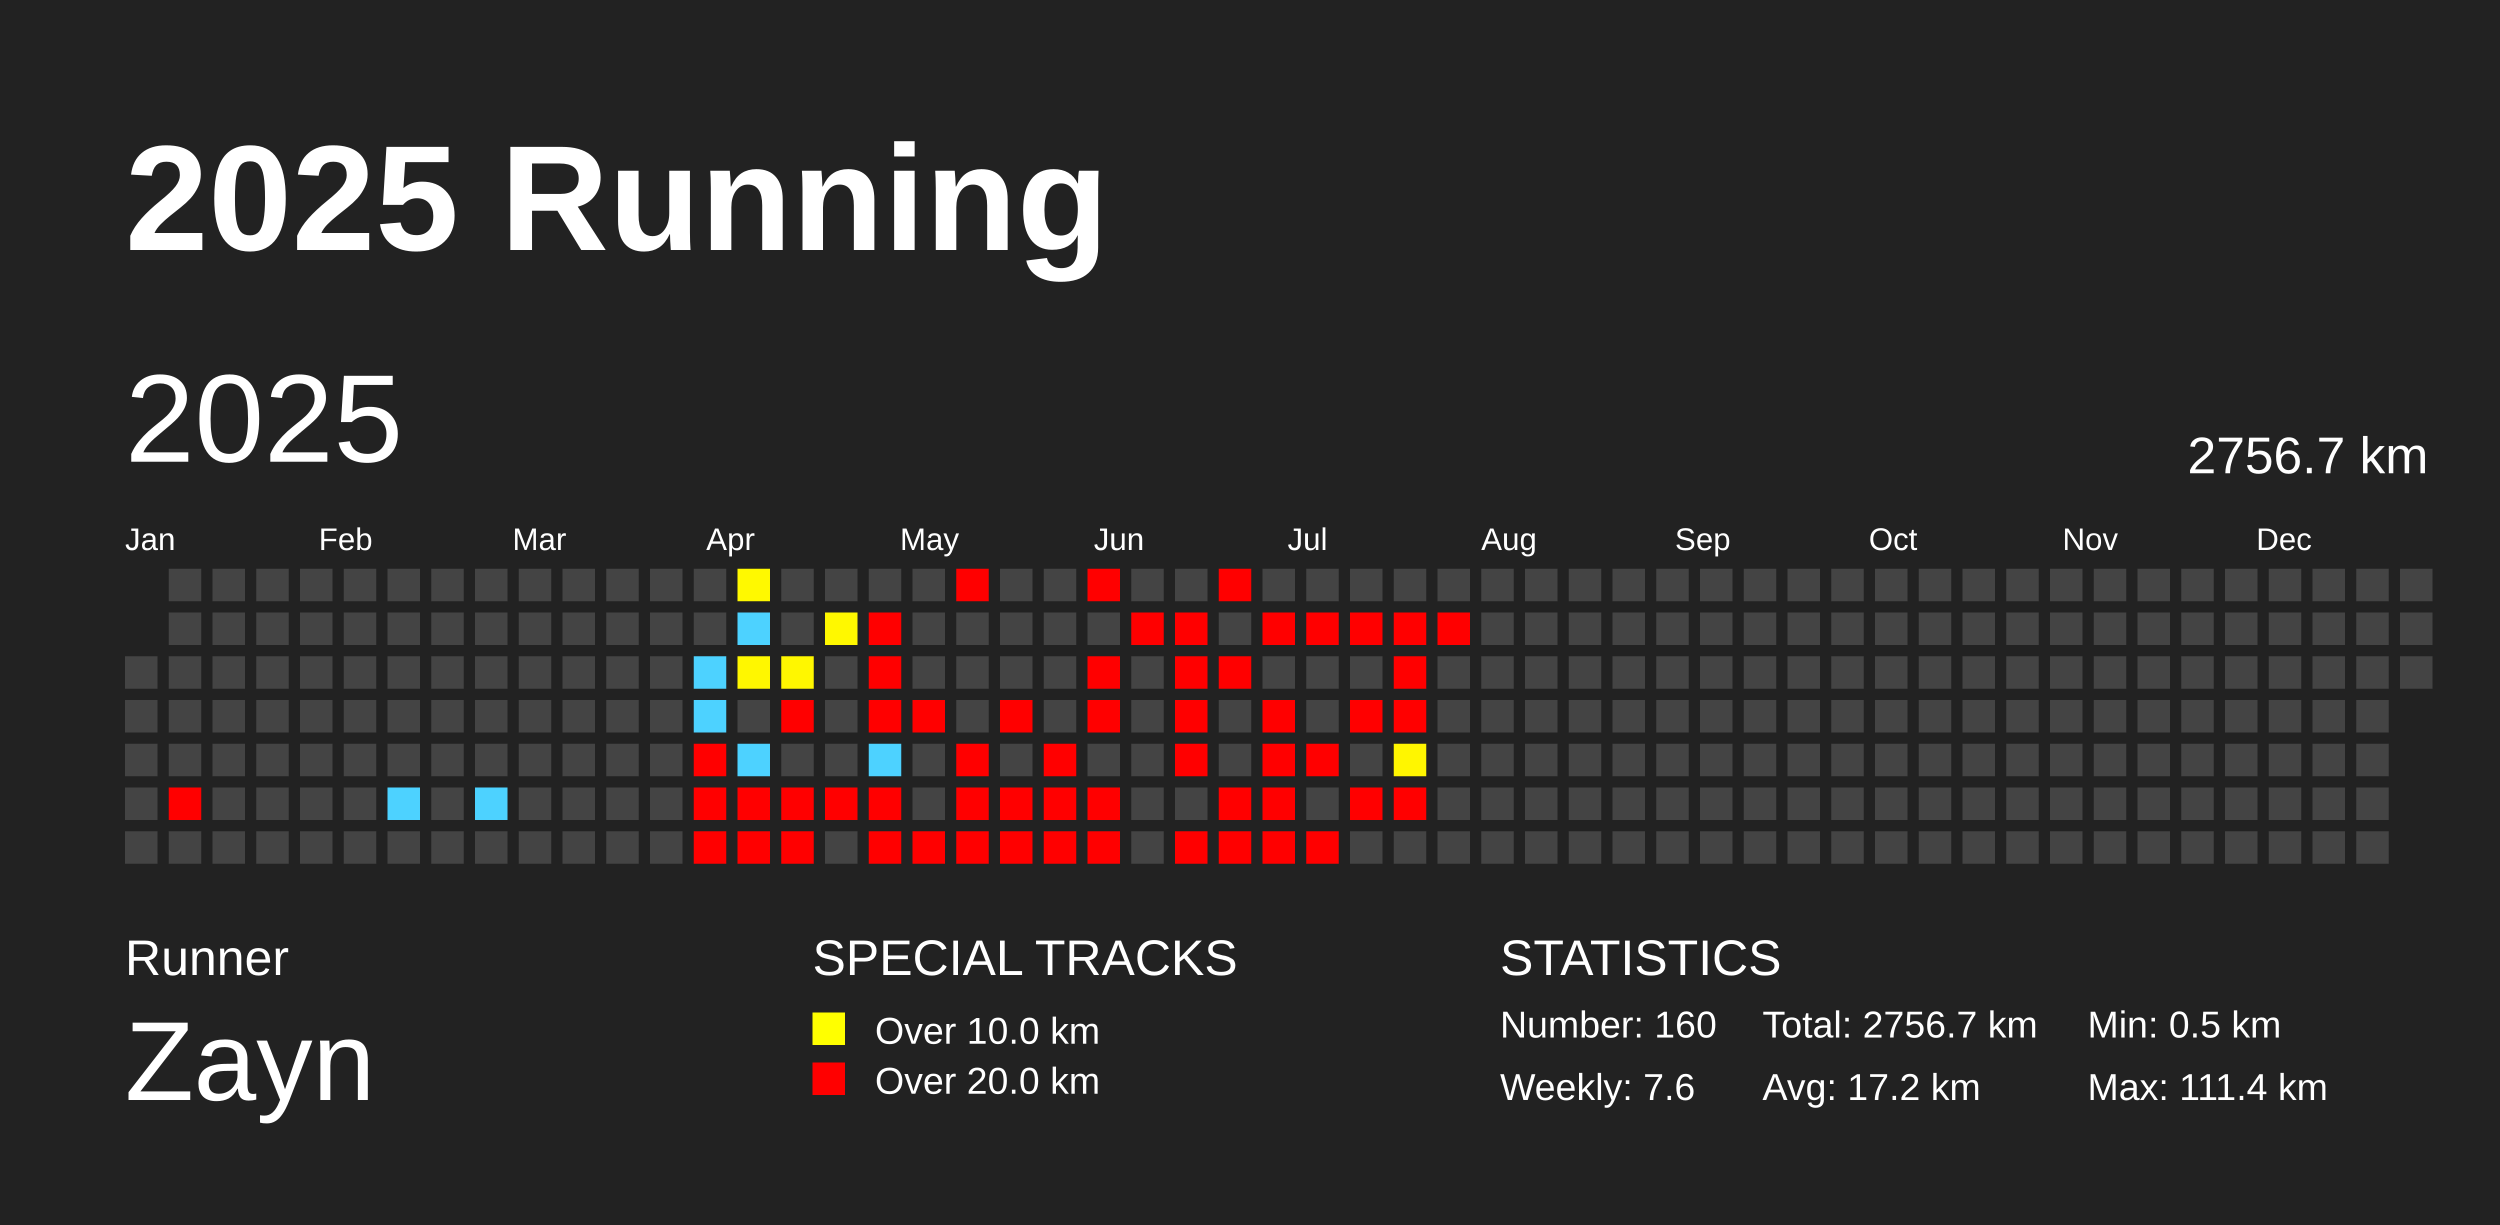
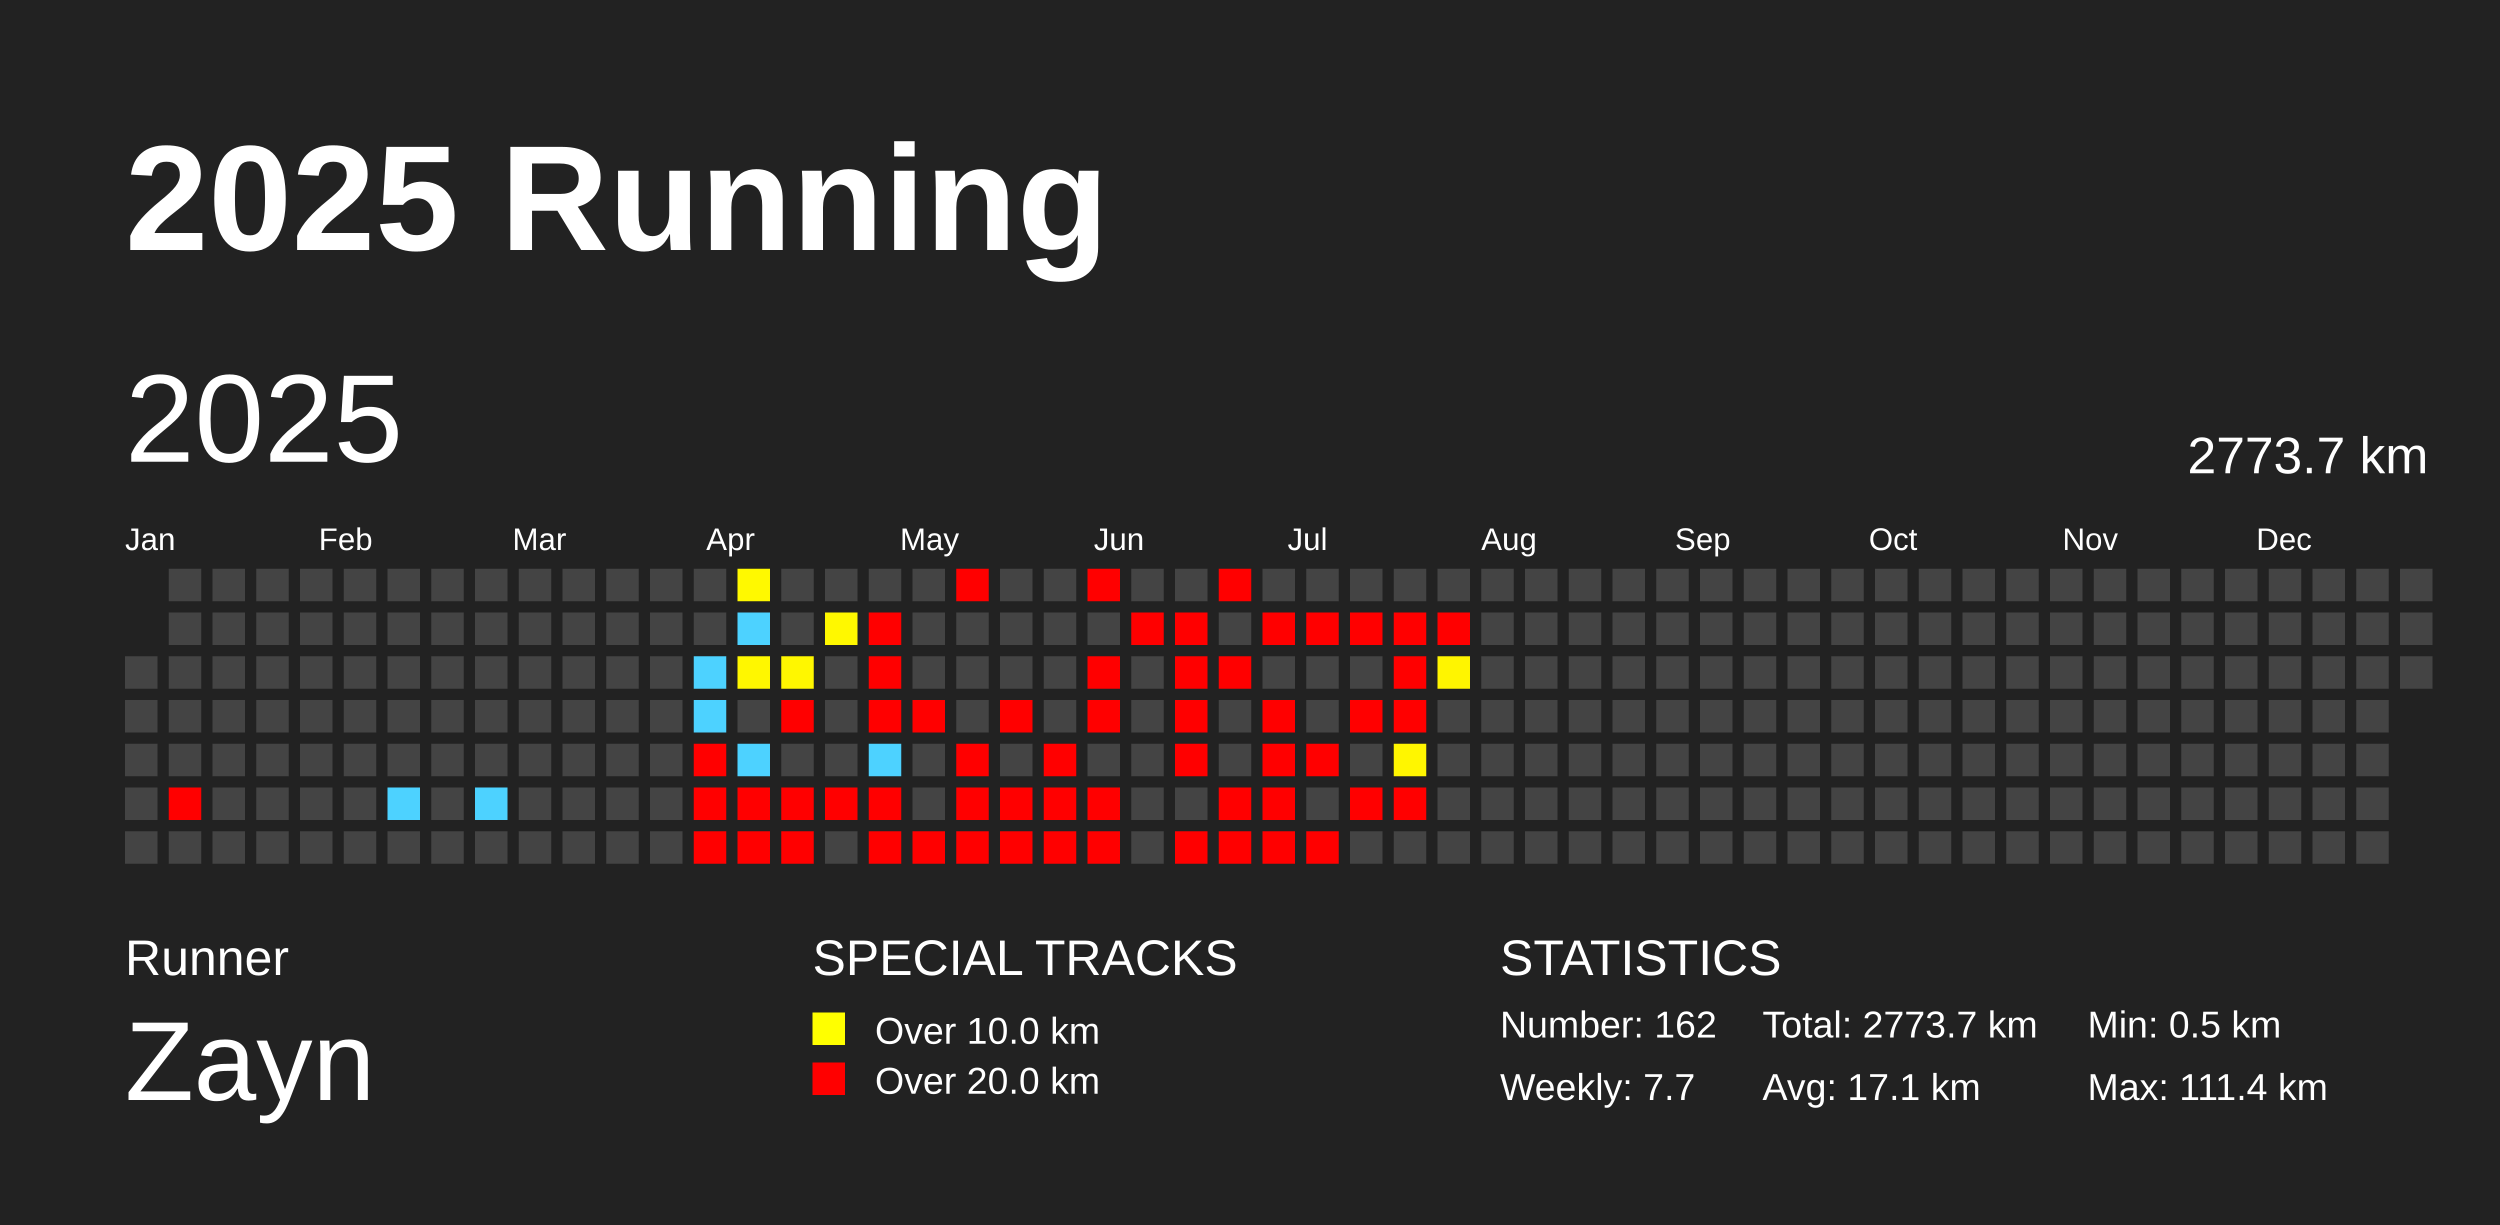
<svg xmlns="http://www.w3.org/2000/svg" baseProfile="full" height="98mm" version="1.1" viewBox="0,0,200,98" width="200mm">
  <defs />
  <rect fill="#222222" height="98" width="200" x="0" y="0" />
  <text fill="#FFFFFF" style="font-size:12px; font-family:Arial; font-weight:bold;" x="10" y="20">2025 Running</text>
  <text fill="#FFFFFF" style="font-size:4px; font-family:Arial" x="10" y="78">Runner</text>
  <text fill="#FFFFFF" style="font-size:9px; font-family:Arial" x="10" y="88">Zayn</text>
  <text fill="#FFFFFF" style="font-size:4px; font-family:Arial" x="65" y="78">SPECIAL TRACKS</text>
  <rect fill="yellow" height="2.6" width="2.6" x="65" y="81" />
  <text fill="#FFFFFF" style="font-size:3px; font-family:Arial" x="70" y="83.5">Over 10.0 km</text>
  <rect fill="red" height="2.6" width="2.6" x="65" y="85" />
  <text fill="#FFFFFF" style="font-size:3px; font-family:Arial" x="70" y="87.5">Over 20.0 km</text>
  <text fill="#FFFFFF" style="font-size:4px; font-family:Arial" x="120" y="78">STATISTICS</text>
-   <text fill="#FFFFFF" style="font-size:3px; font-family:Arial" x="120" y="83">Number: 160</text>
-   <text fill="#FFFFFF" style="font-size:3px; font-family:Arial" x="120" y="88">Weekly: 7.6</text>
-   <text fill="#FFFFFF" style="font-size:3px; font-family:Arial" x="141" y="83">Total: 2756.7 km</text>
-   <text fill="#FFFFFF" style="font-size:3px; font-family:Arial" x="141" y="88">Avg: 17.2 km</text>
+   <text fill="#FFFFFF" style="font-size:3px; font-family:Arial" x="120" y="83">Number: 162</text>
+   <text fill="#FFFFFF" style="font-size:3px; font-family:Arial" x="120" y="88">Weekly: 7.7</text>
+   <text fill="#FFFFFF" style="font-size:3px; font-family:Arial" x="141" y="83">Total: 2773.7 km</text>
+   <text fill="#FFFFFF" style="font-size:3px; font-family:Arial" x="141" y="88">Avg: 17.1 km</text>
  <text fill="#FFFFFF" style="font-size:3px; font-family:Arial" x="167" y="83">Min: 0.5 km</text>
  <text fill="#FFFFFF" style="font-size:3px; font-family:Arial" x="167" y="88">Max: 111.4 km</text>
  <text dominant-baseline="hanging" fill="#FFFFFF" style="font-size:10.0px; font-family:Arial;" x="10" y="30">2025</text>
-   <text dominant-baseline="hanging" fill="#FFFFFF" style="font-size:4.125px; font-family:Arial;" x="175" y="35">2756.7 km</text>
+   <text dominant-baseline="hanging" fill="#FFFFFF" style="font-size:4.125px; font-family:Arial;" x="175" y="35">2773.7 km</text>
  <text fill="#FFFFFF" style="font-size:2.5px; font-family:Arial" x="10.0" y="44">Jan</text>
  <text fill="#FFFFFF" style="font-size:2.5px; font-family:Arial" x="25.5" y="44">Feb</text>
  <text fill="#FFFFFF" style="font-size:2.5px; font-family:Arial" x="41.0" y="44">Mar</text>
  <text fill="#FFFFFF" style="font-size:2.5px; font-family:Arial" x="56.5" y="44">Apr</text>
  <text fill="#FFFFFF" style="font-size:2.5px; font-family:Arial" x="72.0" y="44">May</text>
  <text fill="#FFFFFF" style="font-size:2.5px; font-family:Arial" x="87.5" y="44">Jun</text>
  <text fill="#FFFFFF" style="font-size:2.5px; font-family:Arial" x="103.0" y="44">Jul</text>
  <text fill="#FFFFFF" style="font-size:2.5px; font-family:Arial" x="118.5" y="44">Aug</text>
  <text fill="#FFFFFF" style="font-size:2.5px; font-family:Arial" x="134.0" y="44">Sep</text>
  <text fill="#FFFFFF" style="font-size:2.5px; font-family:Arial" x="149.5" y="44">Oct</text>
  <text fill="#FFFFFF" style="font-size:2.5px; font-family:Arial" x="165.0" y="44">Nov</text>
  <text fill="#FFFFFF" style="font-size:2.5px; font-family:Arial" x="180.5" y="44">Dec</text>
  <rect fill="#444444" height="2.6" width="2.6" x="10.0" y="52.5" />
  <rect fill="#444444" height="2.6" width="2.6" x="10.0" y="56.0" />
  <rect fill="#444444" height="2.6" width="2.6" x="10.0" y="59.5" />
  <rect fill="#444444" height="2.6" width="2.6" x="10.0" y="63.0" />
  <rect fill="#444444" height="2.6" width="2.6" x="10.0" y="66.5" />
  <rect fill="#444444" height="2.6" width="2.6" x="13.5" y="45.5" />
  <rect fill="#444444" height="2.6" width="2.6" x="13.5" y="49.0" />
  <rect fill="#444444" height="2.6" width="2.6" x="13.5" y="52.5" />
  <rect fill="#444444" height="2.6" width="2.6" x="13.5" y="56.0" />
  <rect fill="#444444" height="2.6" width="2.6" x="13.5" y="59.5" />
  <rect fill="red" height="2.6" width="2.6" x="13.5" y="63.0" />
  <rect fill="#444444" height="2.6" width="2.6" x="13.5" y="66.5" />
  <rect fill="#444444" height="2.6" width="2.6" x="17.0" y="45.5" />
  <rect fill="#444444" height="2.6" width="2.6" x="17.0" y="49.0" />
  <rect fill="#444444" height="2.6" width="2.6" x="17.0" y="52.5" />
  <rect fill="#444444" height="2.6" width="2.6" x="17.0" y="56.0" />
  <rect fill="#444444" height="2.6" width="2.6" x="17.0" y="59.5" />
  <rect fill="#444444" height="2.6" width="2.6" x="17.0" y="63.0" />
  <rect fill="#444444" height="2.6" width="2.6" x="17.0" y="66.5" />
  <rect fill="#444444" height="2.6" width="2.6" x="20.5" y="45.5" />
  <rect fill="#444444" height="2.6" width="2.6" x="20.5" y="49.0" />
  <rect fill="#444444" height="2.6" width="2.6" x="20.5" y="52.5" />
  <rect fill="#444444" height="2.6" width="2.6" x="20.5" y="56.0" />
  <rect fill="#444444" height="2.6" width="2.6" x="20.5" y="59.5" />
  <rect fill="#444444" height="2.6" width="2.6" x="20.5" y="63.0" />
  <rect fill="#444444" height="2.6" width="2.6" x="20.5" y="66.5" />
  <rect fill="#444444" height="2.6" width="2.6" x="24.0" y="45.5" />
  <rect fill="#444444" height="2.6" width="2.6" x="24.0" y="49.0" />
  <rect fill="#444444" height="2.6" width="2.6" x="24.0" y="52.5" />
  <rect fill="#444444" height="2.6" width="2.6" x="24.0" y="56.0" />
  <rect fill="#444444" height="2.6" width="2.6" x="24.0" y="59.5" />
  <rect fill="#444444" height="2.6" width="2.6" x="24.0" y="63.0" />
  <rect fill="#444444" height="2.6" width="2.6" x="24.0" y="66.5" />
  <rect fill="#444444" height="2.6" width="2.6" x="27.5" y="45.5" />
  <rect fill="#444444" height="2.6" width="2.6" x="27.5" y="49.0" />
  <rect fill="#444444" height="2.6" width="2.6" x="27.5" y="52.5" />
  <rect fill="#444444" height="2.6" width="2.6" x="27.5" y="56.0" />
  <rect fill="#444444" height="2.6" width="2.6" x="27.5" y="59.5" />
  <rect fill="#444444" height="2.6" width="2.6" x="27.5" y="63.0" />
  <rect fill="#444444" height="2.6" width="2.6" x="27.5" y="66.5" />
  <rect fill="#444444" height="2.6" width="2.6" x="31.0" y="45.5" />
  <rect fill="#444444" height="2.6" width="2.6" x="31.0" y="49.0" />
  <rect fill="#444444" height="2.6" width="2.6" x="31.0" y="52.5" />
  <rect fill="#444444" height="2.6" width="2.6" x="31.0" y="56.0" />
  <rect fill="#444444" height="2.6" width="2.6" x="31.0" y="59.5" />
  <rect fill="#4dd2ff" height="2.6" width="2.6" x="31.0" y="63.0" />
  <rect fill="#444444" height="2.6" width="2.6" x="31.0" y="66.5" />
  <rect fill="#444444" height="2.6" width="2.6" x="34.5" y="45.5" />
  <rect fill="#444444" height="2.6" width="2.6" x="34.5" y="49.0" />
  <rect fill="#444444" height="2.6" width="2.6" x="34.5" y="52.5" />
  <rect fill="#444444" height="2.6" width="2.6" x="34.5" y="56.0" />
  <rect fill="#444444" height="2.6" width="2.6" x="34.5" y="59.5" />
  <rect fill="#444444" height="2.6" width="2.6" x="34.5" y="63.0" />
  <rect fill="#444444" height="2.6" width="2.6" x="34.5" y="66.5" />
  <rect fill="#444444" height="2.6" width="2.6" x="38.0" y="45.5" />
  <rect fill="#444444" height="2.6" width="2.6" x="38.0" y="49.0" />
  <rect fill="#444444" height="2.6" width="2.6" x="38.0" y="52.5" />
  <rect fill="#444444" height="2.6" width="2.6" x="38.0" y="56.0" />
  <rect fill="#444444" height="2.6" width="2.6" x="38.0" y="59.5" />
  <rect fill="#4dd2ff" height="2.6" width="2.6" x="38.0" y="63.0" />
  <rect fill="#444444" height="2.6" width="2.6" x="38.0" y="66.5" />
  <rect fill="#444444" height="2.6" width="2.6" x="41.5" y="45.5" />
  <rect fill="#444444" height="2.6" width="2.6" x="41.5" y="49.0" />
  <rect fill="#444444" height="2.6" width="2.6" x="41.5" y="52.5" />
  <rect fill="#444444" height="2.6" width="2.6" x="41.5" y="56.0" />
  <rect fill="#444444" height="2.6" width="2.6" x="41.5" y="59.5" />
  <rect fill="#444444" height="2.6" width="2.6" x="41.5" y="63.0" />
  <rect fill="#444444" height="2.6" width="2.6" x="41.5" y="66.5" />
  <rect fill="#444444" height="2.6" width="2.6" x="45.0" y="45.5" />
  <rect fill="#444444" height="2.6" width="2.6" x="45.0" y="49.0" />
  <rect fill="#444444" height="2.6" width="2.6" x="45.0" y="52.5" />
  <rect fill="#444444" height="2.6" width="2.6" x="45.0" y="56.0" />
  <rect fill="#444444" height="2.6" width="2.6" x="45.0" y="59.5" />
  <rect fill="#444444" height="2.6" width="2.6" x="45.0" y="63.0" />
  <rect fill="#444444" height="2.6" width="2.6" x="45.0" y="66.5" />
  <rect fill="#444444" height="2.6" width="2.6" x="48.5" y="45.5" />
  <rect fill="#444444" height="2.6" width="2.6" x="48.5" y="49.0" />
  <rect fill="#444444" height="2.6" width="2.6" x="48.5" y="52.5" />
  <rect fill="#444444" height="2.6" width="2.6" x="48.5" y="56.0" />
  <rect fill="#444444" height="2.6" width="2.6" x="48.5" y="59.5" />
  <rect fill="#444444" height="2.6" width="2.6" x="48.5" y="63.0" />
  <rect fill="#444444" height="2.6" width="2.6" x="48.5" y="66.5" />
  <rect fill="#444444" height="2.6" width="2.6" x="52.0" y="45.5" />
  <rect fill="#444444" height="2.6" width="2.6" x="52.0" y="49.0" />
  <rect fill="#444444" height="2.6" width="2.6" x="52.0" y="52.5" />
  <rect fill="#444444" height="2.6" width="2.6" x="52.0" y="56.0" />
  <rect fill="#444444" height="2.6" width="2.6" x="52.0" y="59.5" />
  <rect fill="#444444" height="2.6" width="2.6" x="52.0" y="63.0" />
  <rect fill="#444444" height="2.6" width="2.6" x="52.0" y="66.5" />
  <rect fill="#444444" height="2.6" width="2.6" x="55.5" y="45.5" />
  <rect fill="#444444" height="2.6" width="2.6" x="55.5" y="49.0" />
  <rect fill="#4dd2ff" height="2.6" width="2.6" x="55.5" y="52.5" />
  <rect fill="#4dd2ff" height="2.6" width="2.6" x="55.5" y="56.0" />
  <rect fill="red" height="2.6" width="2.6" x="55.5" y="59.5" />
  <rect fill="red" height="2.6" width="2.6" x="55.5" y="63.0" />
  <rect fill="red" height="2.6" width="2.6" x="55.5" y="66.5" />
  <rect fill="#fff900" height="2.6" width="2.6" x="59.0" y="45.5" />
  <rect fill="#4dd2ff" height="2.6" width="2.6" x="59.0" y="49.0" />
  <rect fill="#fff700" height="2.6" width="2.6" x="59.0" y="52.5" />
  <rect fill="#444444" height="2.6" width="2.6" x="59.0" y="56.0" />
  <rect fill="#4dd2ff" height="2.6" width="2.6" x="59.0" y="59.5" />
  <rect fill="red" height="2.6" width="2.6" x="59.0" y="63.0" />
  <rect fill="red" height="2.6" width="2.6" x="59.0" y="66.5" />
  <rect fill="#444444" height="2.6" width="2.6" x="62.5" y="45.5" />
  <rect fill="#444444" height="2.6" width="2.6" x="62.5" y="49.0" />
  <rect fill="#fff700" height="2.6" width="2.6" x="62.5" y="52.5" />
  <rect fill="red" height="2.6" width="2.6" x="62.5" y="56.0" />
  <rect fill="#444444" height="2.6" width="2.6" x="62.5" y="59.5" />
  <rect fill="red" height="2.6" width="2.6" x="62.5" y="63.0" />
  <rect fill="red" height="2.6" width="2.6" x="62.5" y="66.5" />
  <rect fill="#444444" height="2.6" width="2.6" x="66.0" y="45.5" />
  <rect fill="#fff800" height="2.6" width="2.6" x="66.0" y="49.0" />
  <rect fill="#444444" height="2.6" width="2.6" x="66.0" y="52.5" />
  <rect fill="#444444" height="2.6" width="2.6" x="66.0" y="56.0" />
  <rect fill="#444444" height="2.6" width="2.6" x="66.0" y="59.5" />
  <rect fill="red" height="2.6" width="2.6" x="66.0" y="63.0" />
  <rect fill="#444444" height="2.6" width="2.6" x="66.0" y="66.5" />
  <rect fill="#444444" height="2.6" width="2.6" x="69.5" y="45.5" />
  <rect fill="red" height="2.6" width="2.6" x="69.5" y="49.0" />
  <rect fill="red" height="2.6" width="2.6" x="69.5" y="52.5" />
  <rect fill="red" height="2.6" width="2.6" x="69.5" y="56.0" />
  <rect fill="#4dd2ff" height="2.6" width="2.6" x="69.5" y="59.5" />
  <rect fill="red" height="2.6" width="2.6" x="69.5" y="63.0" />
  <rect fill="red" height="2.6" width="2.6" x="69.5" y="66.5" />
  <rect fill="#444444" height="2.6" width="2.6" x="73.0" y="45.5" />
  <rect fill="#444444" height="2.6" width="2.6" x="73.0" y="49.0" />
  <rect fill="#444444" height="2.6" width="2.6" x="73.0" y="52.5" />
  <rect fill="red" height="2.6" width="2.6" x="73.0" y="56.0" />
  <rect fill="#444444" height="2.6" width="2.6" x="73.0" y="59.5" />
  <rect fill="#444444" height="2.6" width="2.6" x="73.0" y="63.0" />
  <rect fill="red" height="2.6" width="2.6" x="73.0" y="66.5" />
  <rect fill="red" height="2.6" width="2.6" x="76.5" y="45.5" />
  <rect fill="#444444" height="2.6" width="2.6" x="76.5" y="49.0" />
  <rect fill="#444444" height="2.6" width="2.6" x="76.5" y="52.5" />
  <rect fill="#444444" height="2.6" width="2.6" x="76.5" y="56.0" />
  <rect fill="red" height="2.6" width="2.6" x="76.5" y="59.5" />
  <rect fill="red" height="2.6" width="2.6" x="76.5" y="63.0" />
  <rect fill="red" height="2.6" width="2.6" x="76.5" y="66.5" />
  <rect fill="#444444" height="2.6" width="2.6" x="80.0" y="45.5" />
  <rect fill="#444444" height="2.6" width="2.6" x="80.0" y="49.0" />
  <rect fill="#444444" height="2.6" width="2.6" x="80.0" y="52.5" />
  <rect fill="red" height="2.6" width="2.6" x="80.0" y="56.0" />
  <rect fill="#444444" height="2.6" width="2.6" x="80.0" y="59.5" />
  <rect fill="red" height="2.6" width="2.6" x="80.0" y="63.0" />
  <rect fill="red" height="2.6" width="2.6" x="80.0" y="66.5" />
  <rect fill="#444444" height="2.6" width="2.6" x="83.5" y="45.5" />
  <rect fill="#444444" height="2.6" width="2.6" x="83.5" y="49.0" />
  <rect fill="#444444" height="2.6" width="2.6" x="83.5" y="52.5" />
  <rect fill="#444444" height="2.6" width="2.6" x="83.5" y="56.0" />
  <rect fill="red" height="2.6" width="2.6" x="83.5" y="59.5" />
  <rect fill="red" height="2.6" width="2.6" x="83.5" y="63.0" />
  <rect fill="red" height="2.6" width="2.6" x="83.5" y="66.5" />
  <rect fill="red" height="2.6" width="2.6" x="87.0" y="45.5" />
  <rect fill="#444444" height="2.6" width="2.6" x="87.0" y="49.0" />
  <rect fill="red" height="2.6" width="2.6" x="87.0" y="52.5" />
  <rect fill="red" height="2.6" width="2.6" x="87.0" y="56.0" />
  <rect fill="#444444" height="2.6" width="2.6" x="87.0" y="59.5" />
  <rect fill="red" height="2.6" width="2.6" x="87.0" y="63.0" />
  <rect fill="red" height="2.6" width="2.6" x="87.0" y="66.5" />
  <rect fill="#444444" height="2.6" width="2.6" x="90.5" y="45.5" />
  <rect fill="red" height="2.6" width="2.6" x="90.5" y="49.0" />
  <rect fill="#444444" height="2.6" width="2.6" x="90.5" y="52.5" />
  <rect fill="#444444" height="2.6" width="2.6" x="90.5" y="56.0" />
  <rect fill="#444444" height="2.6" width="2.6" x="90.5" y="59.5" />
  <rect fill="#444444" height="2.6" width="2.6" x="90.5" y="63.0" />
  <rect fill="#444444" height="2.6" width="2.6" x="90.5" y="66.5" />
  <rect fill="#444444" height="2.6" width="2.6" x="94.0" y="45.5" />
  <rect fill="red" height="2.6" width="2.6" x="94.0" y="49.0" />
  <rect fill="red" height="2.6" width="2.6" x="94.0" y="52.5" />
  <rect fill="red" height="2.6" width="2.6" x="94.0" y="56.0" />
  <rect fill="red" height="2.6" width="2.6" x="94.0" y="59.5" />
  <rect fill="#444444" height="2.6" width="2.6" x="94.0" y="63.0" />
  <rect fill="red" height="2.6" width="2.6" x="94.0" y="66.5" />
  <rect fill="red" height="2.6" width="2.6" x="97.5" y="45.5" />
  <rect fill="#444444" height="2.6" width="2.6" x="97.5" y="49.0" />
  <rect fill="red" height="2.6" width="2.6" x="97.5" y="52.5" />
  <rect fill="#444444" height="2.6" width="2.6" x="97.5" y="56.0" />
  <rect fill="#444444" height="2.6" width="2.6" x="97.5" y="59.5" />
  <rect fill="red" height="2.6" width="2.6" x="97.5" y="63.0" />
  <rect fill="red" height="2.6" width="2.6" x="97.5" y="66.5" />
  <rect fill="#444444" height="2.6" width="2.6" x="101.0" y="45.5" />
  <rect fill="red" height="2.6" width="2.6" x="101.0" y="49.0" />
  <rect fill="#444444" height="2.6" width="2.6" x="101.0" y="52.5" />
  <rect fill="red" height="2.6" width="2.6" x="101.0" y="56.0" />
  <rect fill="red" height="2.6" width="2.6" x="101.0" y="59.5" />
  <rect fill="red" height="2.6" width="2.6" x="101.0" y="63.0" />
  <rect fill="red" height="2.6" width="2.6" x="101.0" y="66.5" />
  <rect fill="#444444" height="2.6" width="2.6" x="104.5" y="45.5" />
  <rect fill="red" height="2.6" width="2.6" x="104.5" y="49.0" />
  <rect fill="#444444" height="2.6" width="2.6" x="104.5" y="52.5" />
  <rect fill="#444444" height="2.6" width="2.6" x="104.5" y="56.0" />
  <rect fill="red" height="2.6" width="2.6" x="104.5" y="59.5" />
  <rect fill="#444444" height="2.6" width="2.6" x="104.5" y="63.0" />
  <rect fill="red" height="2.6" width="2.6" x="104.5" y="66.5" />
  <rect fill="#444444" height="2.6" width="2.6" x="108.0" y="45.5" />
  <rect fill="red" height="2.6" width="2.6" x="108.0" y="49.0" />
  <rect fill="#444444" height="2.6" width="2.6" x="108.0" y="52.5" />
  <rect fill="red" height="2.6" width="2.6" x="108.0" y="56.0" />
  <rect fill="#444444" height="2.6" width="2.6" x="108.0" y="59.5" />
  <rect fill="red" height="2.6" width="2.6" x="108.0" y="63.0" />
  <rect fill="#444444" height="2.6" width="2.6" x="108.0" y="66.5" />
  <rect fill="#444444" height="2.6" width="2.6" x="111.5" y="45.5" />
  <rect fill="red" height="2.6" width="2.6" x="111.5" y="49.0" />
  <rect fill="red" height="2.6" width="2.6" x="111.5" y="52.5" />
  <rect fill="red" height="2.6" width="2.6" x="111.5" y="56.0" />
  <rect fill="#fff600" height="2.6" width="2.6" x="111.5" y="59.5" />
  <rect fill="red" height="2.6" width="2.6" x="111.5" y="63.0" />
  <rect fill="#444444" height="2.6" width="2.6" x="111.5" y="66.5" />
  <rect fill="#444444" height="2.6" width="2.6" x="115.0" y="45.5" />
  <rect fill="red" height="2.6" width="2.6" x="115.0" y="49.0" />
-   <rect fill="#444444" height="2.6" width="2.6" x="115.0" y="52.5" />
+   <rect fill="#fff500" height="2.6" width="2.6" x="115.0" y="52.5" />
  <rect fill="#444444" height="2.6" width="2.6" x="115.0" y="56.0" />
  <rect fill="#444444" height="2.6" width="2.6" x="115.0" y="59.5" />
  <rect fill="#444444" height="2.6" width="2.6" x="115.0" y="63.0" />
  <rect fill="#444444" height="2.6" width="2.6" x="115.0" y="66.5" />
  <rect fill="#444444" height="2.6" width="2.6" x="118.5" y="45.5" />
  <rect fill="#444444" height="2.6" width="2.6" x="118.5" y="49.0" />
  <rect fill="#444444" height="2.6" width="2.6" x="118.5" y="52.5" />
  <rect fill="#444444" height="2.6" width="2.6" x="118.5" y="56.0" />
  <rect fill="#444444" height="2.6" width="2.6" x="118.5" y="59.5" />
  <rect fill="#444444" height="2.6" width="2.6" x="118.5" y="63.0" />
  <rect fill="#444444" height="2.6" width="2.6" x="118.5" y="66.5" />
  <rect fill="#444444" height="2.6" width="2.6" x="122.0" y="45.5" />
  <rect fill="#444444" height="2.6" width="2.6" x="122.0" y="49.0" />
  <rect fill="#444444" height="2.6" width="2.6" x="122.0" y="52.5" />
  <rect fill="#444444" height="2.6" width="2.6" x="122.0" y="56.0" />
  <rect fill="#444444" height="2.6" width="2.6" x="122.0" y="59.5" />
  <rect fill="#444444" height="2.6" width="2.6" x="122.0" y="63.0" />
  <rect fill="#444444" height="2.6" width="2.6" x="122.0" y="66.5" />
  <rect fill="#444444" height="2.6" width="2.6" x="125.5" y="45.5" />
  <rect fill="#444444" height="2.6" width="2.6" x="125.5" y="49.0" />
  <rect fill="#444444" height="2.6" width="2.6" x="125.5" y="52.5" />
  <rect fill="#444444" height="2.6" width="2.6" x="125.5" y="56.0" />
  <rect fill="#444444" height="2.6" width="2.6" x="125.5" y="59.5" />
  <rect fill="#444444" height="2.6" width="2.6" x="125.5" y="63.0" />
  <rect fill="#444444" height="2.6" width="2.6" x="125.5" y="66.5" />
  <rect fill="#444444" height="2.6" width="2.6" x="129.0" y="45.5" />
  <rect fill="#444444" height="2.6" width="2.6" x="129.0" y="49.0" />
  <rect fill="#444444" height="2.6" width="2.6" x="129.0" y="52.5" />
  <rect fill="#444444" height="2.6" width="2.6" x="129.0" y="56.0" />
  <rect fill="#444444" height="2.6" width="2.6" x="129.0" y="59.5" />
  <rect fill="#444444" height="2.6" width="2.6" x="129.0" y="63.0" />
  <rect fill="#444444" height="2.6" width="2.6" x="129.0" y="66.5" />
  <rect fill="#444444" height="2.6" width="2.6" x="132.5" y="45.5" />
  <rect fill="#444444" height="2.6" width="2.6" x="132.5" y="49.0" />
  <rect fill="#444444" height="2.6" width="2.6" x="132.5" y="52.5" />
  <rect fill="#444444" height="2.6" width="2.6" x="132.5" y="56.0" />
  <rect fill="#444444" height="2.6" width="2.6" x="132.5" y="59.5" />
  <rect fill="#444444" height="2.6" width="2.6" x="132.5" y="63.0" />
  <rect fill="#444444" height="2.6" width="2.6" x="132.5" y="66.5" />
  <rect fill="#444444" height="2.6" width="2.6" x="136.0" y="45.5" />
  <rect fill="#444444" height="2.6" width="2.6" x="136.0" y="49.0" />
  <rect fill="#444444" height="2.6" width="2.6" x="136.0" y="52.5" />
  <rect fill="#444444" height="2.6" width="2.6" x="136.0" y="56.0" />
  <rect fill="#444444" height="2.6" width="2.6" x="136.0" y="59.5" />
  <rect fill="#444444" height="2.6" width="2.6" x="136.0" y="63.0" />
  <rect fill="#444444" height="2.6" width="2.6" x="136.0" y="66.5" />
  <rect fill="#444444" height="2.6" width="2.6" x="139.5" y="45.5" />
  <rect fill="#444444" height="2.6" width="2.6" x="139.5" y="49.0" />
  <rect fill="#444444" height="2.6" width="2.6" x="139.5" y="52.5" />
  <rect fill="#444444" height="2.6" width="2.6" x="139.5" y="56.0" />
  <rect fill="#444444" height="2.6" width="2.6" x="139.5" y="59.5" />
  <rect fill="#444444" height="2.6" width="2.6" x="139.5" y="63.0" />
  <rect fill="#444444" height="2.6" width="2.6" x="139.5" y="66.5" />
  <rect fill="#444444" height="2.6" width="2.6" x="143.0" y="45.5" />
  <rect fill="#444444" height="2.6" width="2.6" x="143.0" y="49.0" />
  <rect fill="#444444" height="2.6" width="2.6" x="143.0" y="52.5" />
  <rect fill="#444444" height="2.6" width="2.6" x="143.0" y="56.0" />
  <rect fill="#444444" height="2.6" width="2.6" x="143.0" y="59.5" />
  <rect fill="#444444" height="2.6" width="2.6" x="143.0" y="63.0" />
  <rect fill="#444444" height="2.6" width="2.6" x="143.0" y="66.5" />
  <rect fill="#444444" height="2.6" width="2.6" x="146.5" y="45.5" />
  <rect fill="#444444" height="2.6" width="2.6" x="146.5" y="49.0" />
  <rect fill="#444444" height="2.6" width="2.6" x="146.5" y="52.5" />
  <rect fill="#444444" height="2.6" width="2.6" x="146.5" y="56.0" />
  <rect fill="#444444" height="2.6" width="2.6" x="146.5" y="59.5" />
  <rect fill="#444444" height="2.6" width="2.6" x="146.5" y="63.0" />
  <rect fill="#444444" height="2.6" width="2.6" x="146.5" y="66.5" />
  <rect fill="#444444" height="2.6" width="2.6" x="150.0" y="45.5" />
  <rect fill="#444444" height="2.6" width="2.6" x="150.0" y="49.0" />
  <rect fill="#444444" height="2.6" width="2.6" x="150.0" y="52.5" />
  <rect fill="#444444" height="2.6" width="2.6" x="150.0" y="56.0" />
  <rect fill="#444444" height="2.6" width="2.6" x="150.0" y="59.5" />
  <rect fill="#444444" height="2.6" width="2.6" x="150.0" y="63.0" />
  <rect fill="#444444" height="2.6" width="2.6" x="150.0" y="66.5" />
  <rect fill="#444444" height="2.6" width="2.6" x="153.5" y="45.5" />
  <rect fill="#444444" height="2.6" width="2.6" x="153.5" y="49.0" />
  <rect fill="#444444" height="2.6" width="2.6" x="153.5" y="52.5" />
  <rect fill="#444444" height="2.6" width="2.6" x="153.5" y="56.0" />
  <rect fill="#444444" height="2.6" width="2.6" x="153.5" y="59.5" />
  <rect fill="#444444" height="2.6" width="2.6" x="153.5" y="63.0" />
  <rect fill="#444444" height="2.6" width="2.6" x="153.5" y="66.5" />
  <rect fill="#444444" height="2.6" width="2.6" x="157.0" y="45.5" />
  <rect fill="#444444" height="2.6" width="2.6" x="157.0" y="49.0" />
  <rect fill="#444444" height="2.6" width="2.6" x="157.0" y="52.5" />
  <rect fill="#444444" height="2.6" width="2.6" x="157.0" y="56.0" />
  <rect fill="#444444" height="2.6" width="2.6" x="157.0" y="59.5" />
  <rect fill="#444444" height="2.6" width="2.6" x="157.0" y="63.0" />
  <rect fill="#444444" height="2.6" width="2.6" x="157.0" y="66.5" />
  <rect fill="#444444" height="2.6" width="2.6" x="160.5" y="45.5" />
  <rect fill="#444444" height="2.6" width="2.6" x="160.5" y="49.0" />
  <rect fill="#444444" height="2.6" width="2.6" x="160.5" y="52.5" />
  <rect fill="#444444" height="2.6" width="2.6" x="160.5" y="56.0" />
  <rect fill="#444444" height="2.6" width="2.6" x="160.5" y="59.5" />
  <rect fill="#444444" height="2.6" width="2.6" x="160.5" y="63.0" />
  <rect fill="#444444" height="2.6" width="2.6" x="160.5" y="66.5" />
  <rect fill="#444444" height="2.6" width="2.6" x="164.0" y="45.5" />
  <rect fill="#444444" height="2.6" width="2.6" x="164.0" y="49.0" />
  <rect fill="#444444" height="2.6" width="2.6" x="164.0" y="52.5" />
  <rect fill="#444444" height="2.6" width="2.6" x="164.0" y="56.0" />
  <rect fill="#444444" height="2.6" width="2.6" x="164.0" y="59.5" />
  <rect fill="#444444" height="2.6" width="2.6" x="164.0" y="63.0" />
  <rect fill="#444444" height="2.6" width="2.6" x="164.0" y="66.5" />
  <rect fill="#444444" height="2.6" width="2.6" x="167.5" y="45.5" />
  <rect fill="#444444" height="2.6" width="2.6" x="167.5" y="49.0" />
  <rect fill="#444444" height="2.6" width="2.6" x="167.5" y="52.5" />
  <rect fill="#444444" height="2.6" width="2.6" x="167.5" y="56.0" />
  <rect fill="#444444" height="2.6" width="2.6" x="167.5" y="59.5" />
  <rect fill="#444444" height="2.6" width="2.6" x="167.5" y="63.0" />
  <rect fill="#444444" height="2.6" width="2.6" x="167.5" y="66.5" />
  <rect fill="#444444" height="2.6" width="2.6" x="171.0" y="45.5" />
  <rect fill="#444444" height="2.6" width="2.6" x="171.0" y="49.0" />
  <rect fill="#444444" height="2.6" width="2.6" x="171.0" y="52.5" />
  <rect fill="#444444" height="2.6" width="2.6" x="171.0" y="56.0" />
  <rect fill="#444444" height="2.6" width="2.6" x="171.0" y="59.5" />
  <rect fill="#444444" height="2.6" width="2.6" x="171.0" y="63.0" />
  <rect fill="#444444" height="2.6" width="2.6" x="171.0" y="66.5" />
  <rect fill="#444444" height="2.6" width="2.6" x="174.5" y="45.5" />
  <rect fill="#444444" height="2.6" width="2.6" x="174.5" y="49.0" />
  <rect fill="#444444" height="2.6" width="2.6" x="174.5" y="52.5" />
  <rect fill="#444444" height="2.6" width="2.6" x="174.5" y="56.0" />
  <rect fill="#444444" height="2.6" width="2.6" x="174.5" y="59.5" />
  <rect fill="#444444" height="2.6" width="2.6" x="174.5" y="63.0" />
  <rect fill="#444444" height="2.6" width="2.6" x="174.5" y="66.5" />
  <rect fill="#444444" height="2.6" width="2.6" x="178.0" y="45.5" />
  <rect fill="#444444" height="2.6" width="2.6" x="178.0" y="49.0" />
  <rect fill="#444444" height="2.6" width="2.6" x="178.0" y="52.5" />
  <rect fill="#444444" height="2.6" width="2.6" x="178.0" y="56.0" />
  <rect fill="#444444" height="2.6" width="2.6" x="178.0" y="59.5" />
  <rect fill="#444444" height="2.6" width="2.6" x="178.0" y="63.0" />
  <rect fill="#444444" height="2.6" width="2.6" x="178.0" y="66.5" />
  <rect fill="#444444" height="2.6" width="2.6" x="181.5" y="45.5" />
  <rect fill="#444444" height="2.6" width="2.6" x="181.5" y="49.0" />
  <rect fill="#444444" height="2.6" width="2.6" x="181.5" y="52.5" />
  <rect fill="#444444" height="2.6" width="2.6" x="181.5" y="56.0" />
  <rect fill="#444444" height="2.6" width="2.6" x="181.5" y="59.5" />
  <rect fill="#444444" height="2.6" width="2.6" x="181.5" y="63.0" />
  <rect fill="#444444" height="2.6" width="2.6" x="181.5" y="66.5" />
  <rect fill="#444444" height="2.6" width="2.6" x="185.0" y="45.5" />
  <rect fill="#444444" height="2.6" width="2.6" x="185.0" y="49.0" />
  <rect fill="#444444" height="2.6" width="2.6" x="185.0" y="52.5" />
  <rect fill="#444444" height="2.6" width="2.6" x="185.0" y="56.0" />
  <rect fill="#444444" height="2.6" width="2.6" x="185.0" y="59.5" />
  <rect fill="#444444" height="2.6" width="2.6" x="185.0" y="63.0" />
  <rect fill="#444444" height="2.6" width="2.6" x="185.0" y="66.5" />
  <rect fill="#444444" height="2.6" width="2.6" x="188.5" y="45.5" />
  <rect fill="#444444" height="2.6" width="2.6" x="188.5" y="49.0" />
  <rect fill="#444444" height="2.6" width="2.6" x="188.5" y="52.5" />
  <rect fill="#444444" height="2.6" width="2.6" x="188.5" y="56.0" />
  <rect fill="#444444" height="2.6" width="2.6" x="188.5" y="59.5" />
  <rect fill="#444444" height="2.6" width="2.6" x="188.5" y="63.0" />
  <rect fill="#444444" height="2.6" width="2.6" x="188.5" y="66.5" />
  <rect fill="#444444" height="2.6" width="2.6" x="192.0" y="45.5" />
  <rect fill="#444444" height="2.6" width="2.6" x="192.0" y="49.0" />
  <rect fill="#444444" height="2.6" width="2.6" x="192.0" y="52.5" />
</svg>
